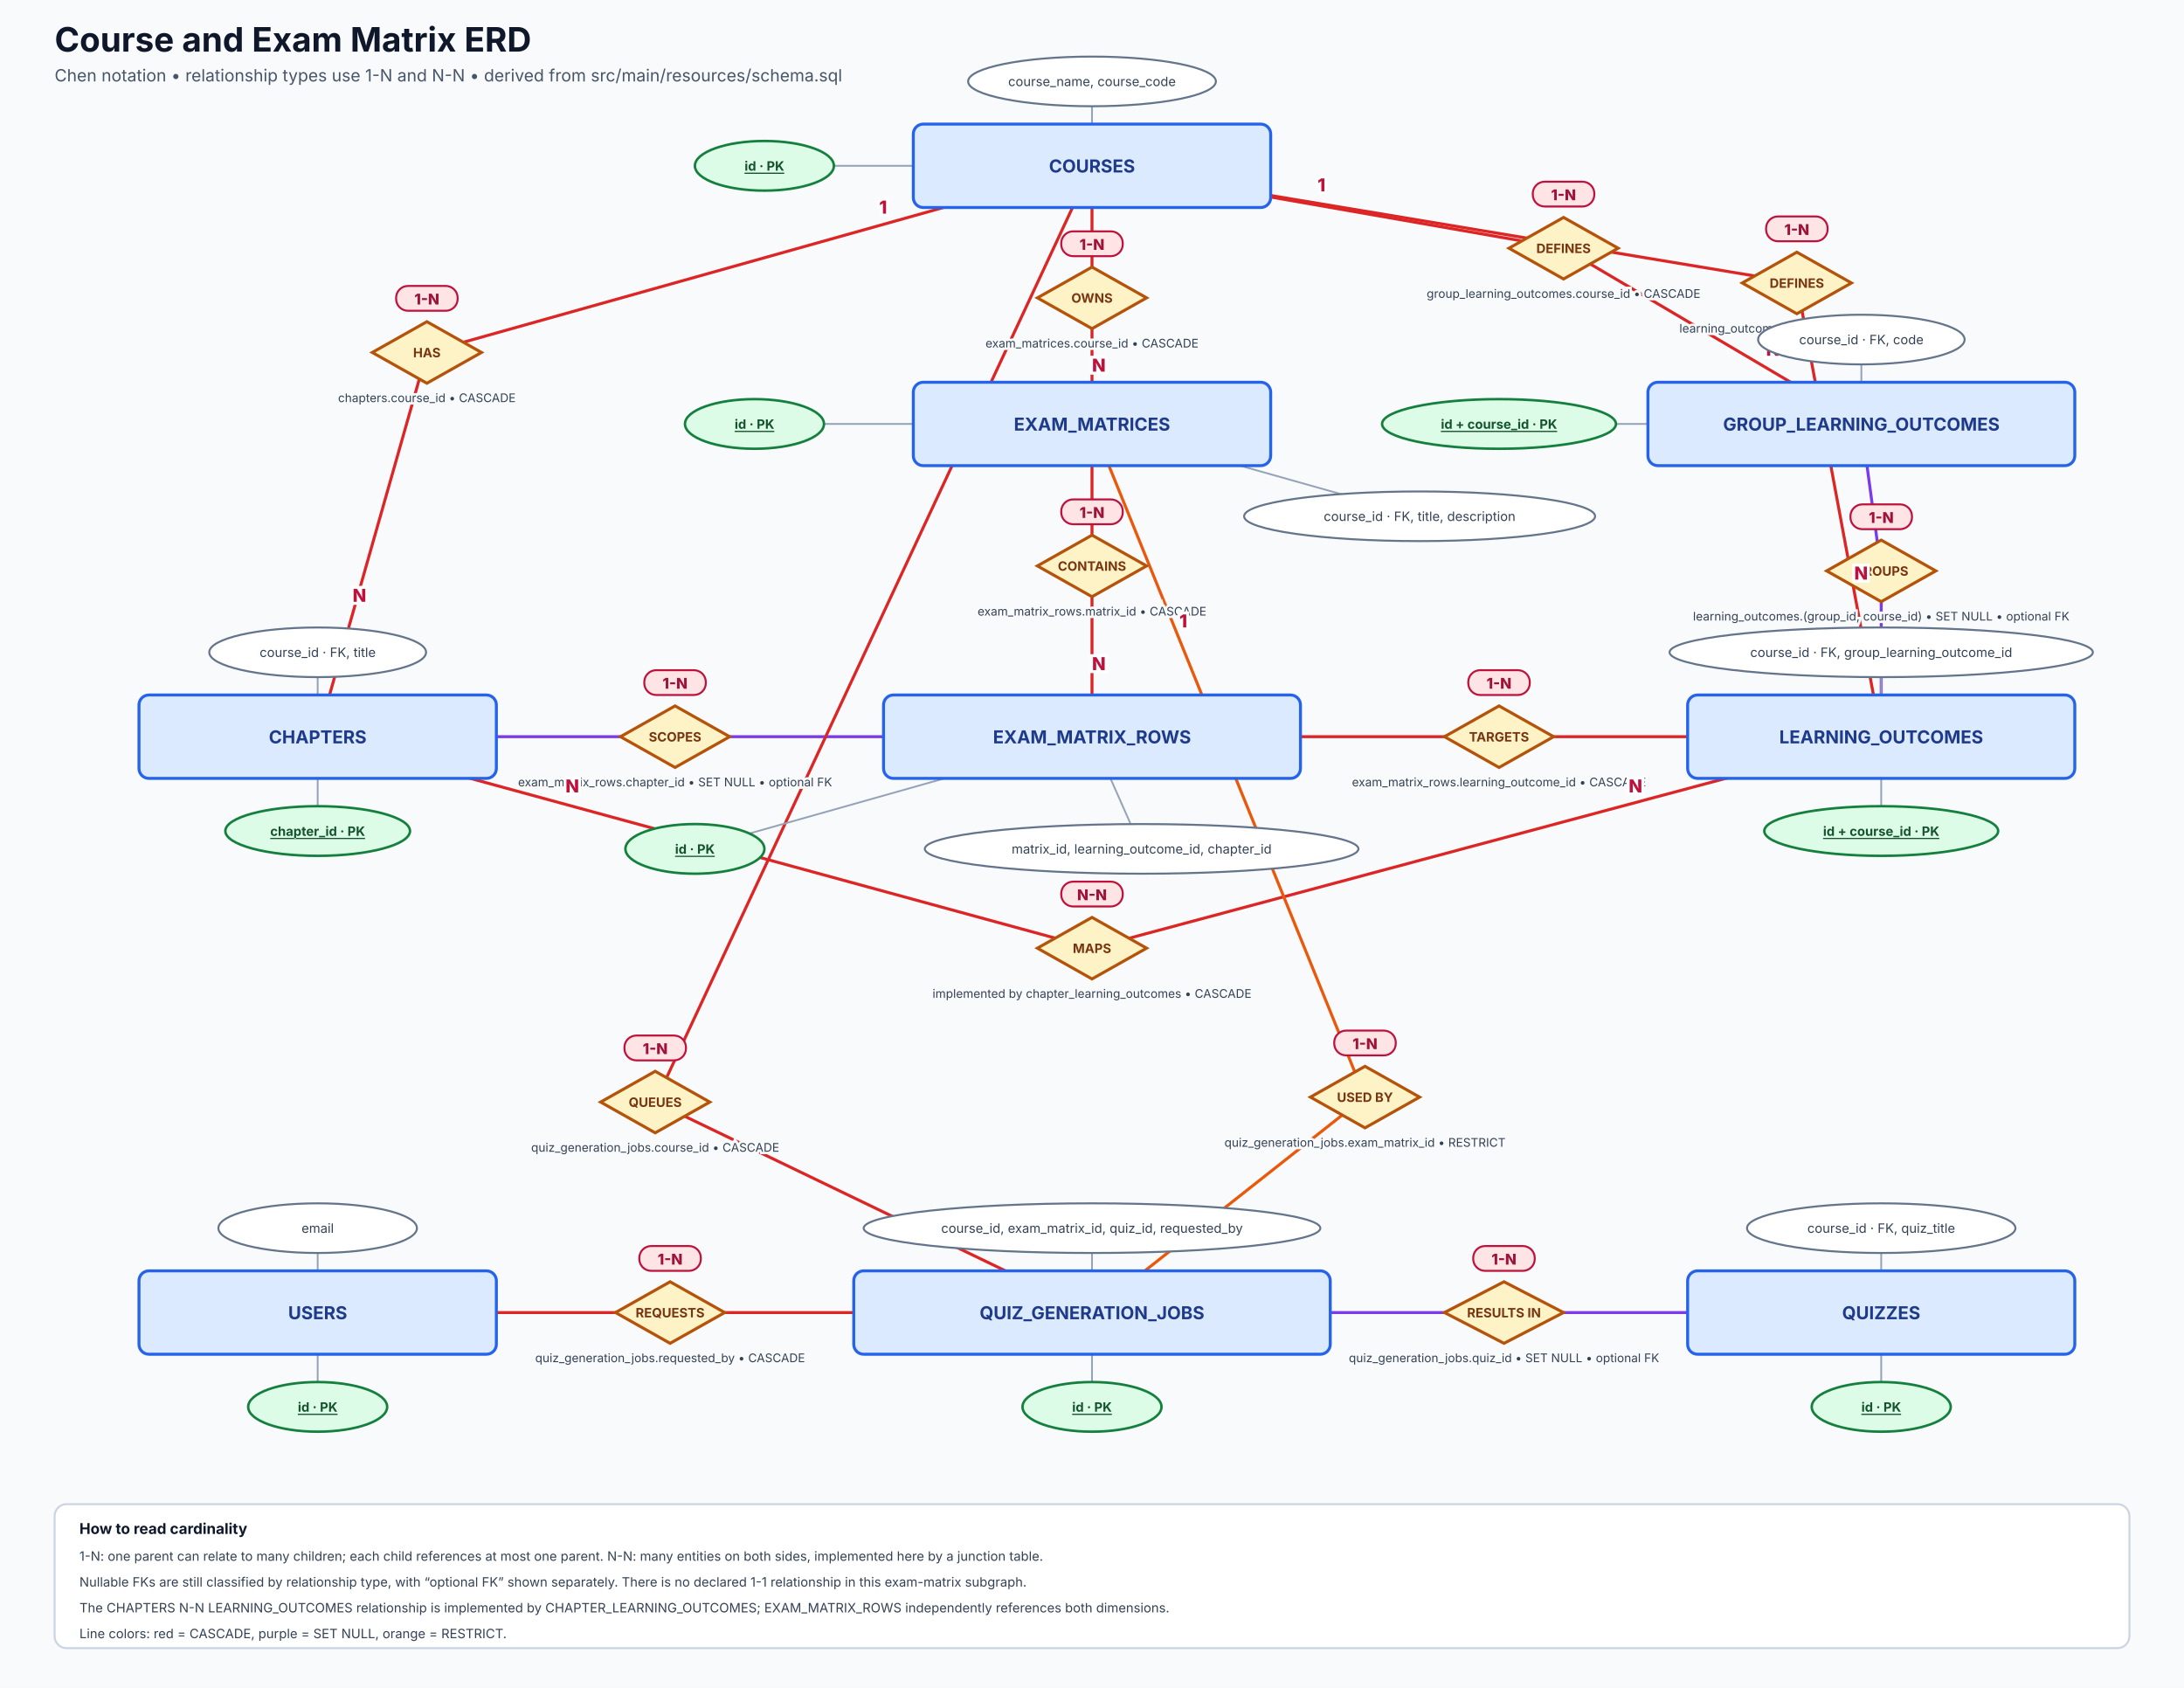
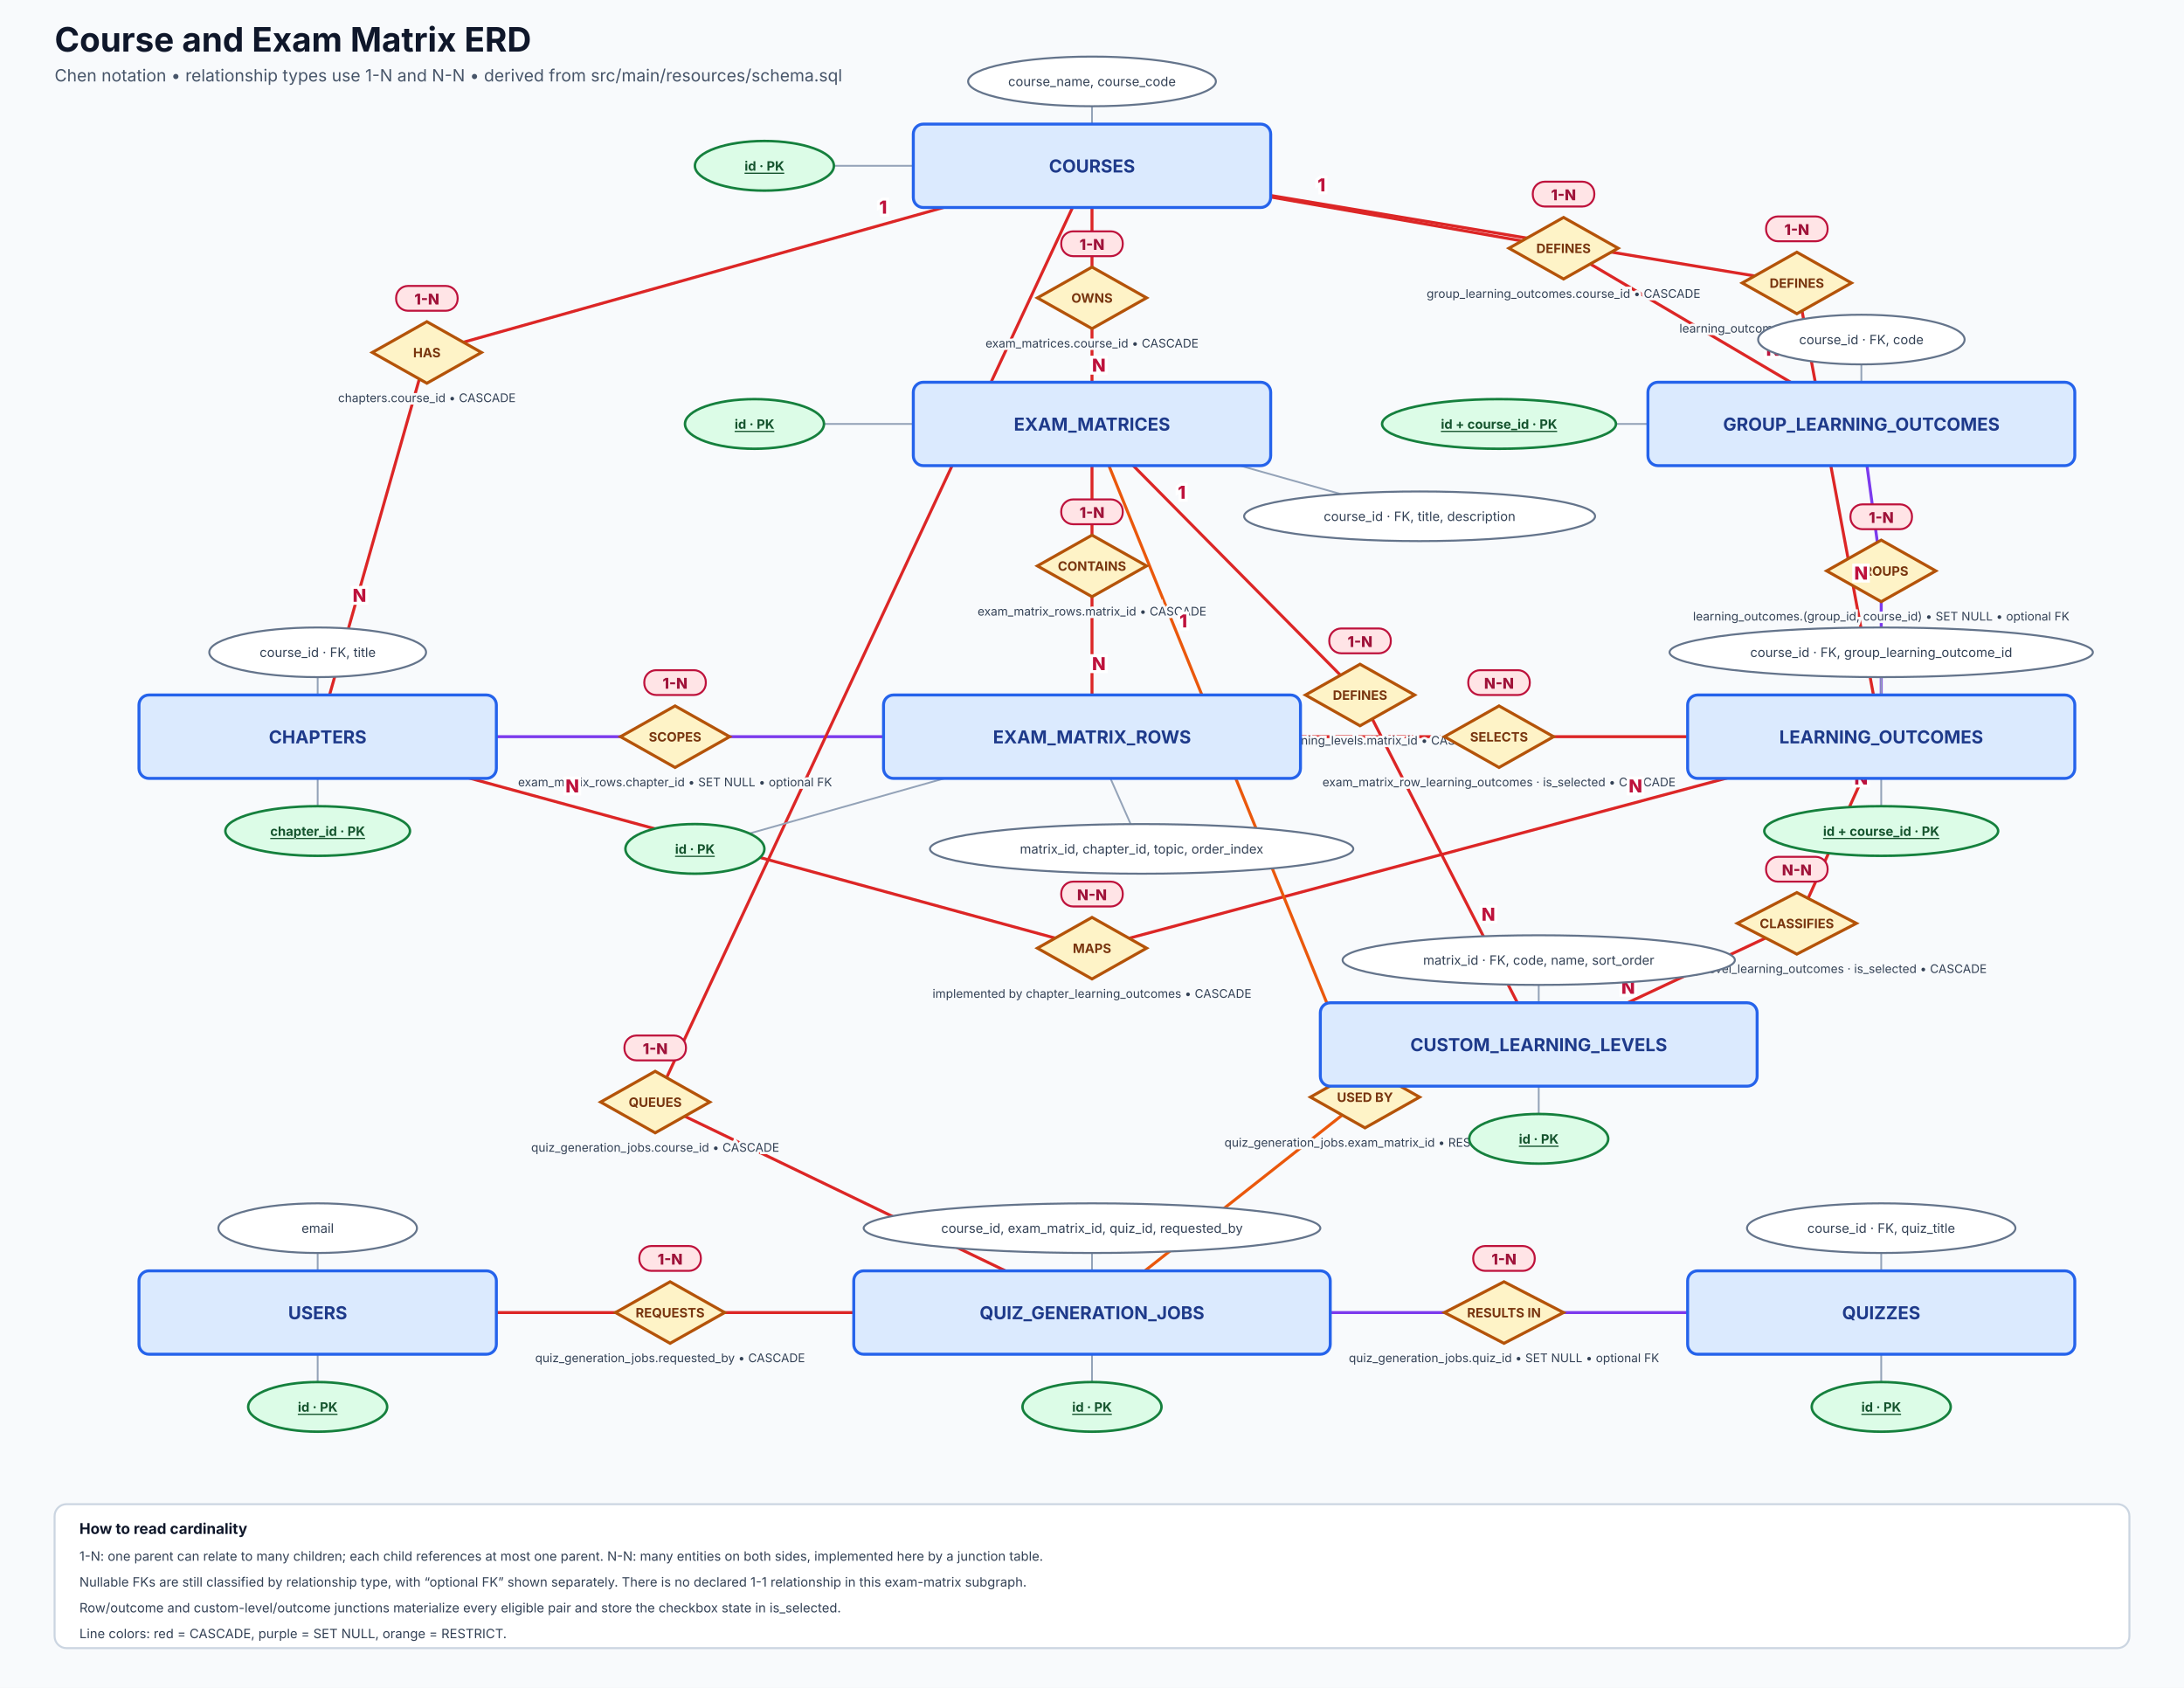
<svg xmlns="http://www.w3.org/2000/svg" width="2200" height="1700" viewBox="0 0 2200 1700" role="img" aria-labelledby="title desc">
  <defs>
    <style>
  .bg{fill:#f8fafc}.title{font:700 34px Inter,Arial,sans-serif;fill:#0f172a}.subtitle{font:17px Inter,Arial,sans-serif;fill:#475569}
  .entity{fill:#dbeafe;stroke:#2563eb;stroke-width:3}.entity-name{font:700 18px Inter,Arial,sans-serif;fill:#1e3a8a;text-anchor:middle;dominant-baseline:middle}
  .attribute{fill:#fff;stroke:#64748b;stroke-width:2}.key{fill:#dcfce7;stroke:#15803d;stroke-width:2.5}
  .attr-text{font:13px Inter,Arial,sans-serif;fill:#334155;text-anchor:middle;dominant-baseline:middle}.key-text{font:700 13px Inter,Arial,sans-serif;fill:#14532d;text-anchor:middle;dominant-baseline:middle;text-decoration:underline}
  .attr-line{stroke:#94a3b8;stroke-width:1.8}.edge{fill:none;stroke-width:3}.diamond{fill:#fef3c7;stroke:#b45309;stroke-width:3}
  .relation{font:700 13px Inter,Arial,sans-serif;fill:#78350f;text-anchor:middle;dominant-baseline:middle}
  .end-card{font:800 18px Inter,Arial,sans-serif;fill:#be123c;paint-order:stroke;stroke:#fff;stroke-width:6px}
  .card-badge{fill:#ffe4e6;stroke:#be123c;stroke-width:2}.card-badge-text{font:800 15px Inter,Arial,sans-serif;fill:#9f1239;text-anchor:middle;dominant-baseline:middle}
  .fk{font:12px Inter,Arial,sans-serif;fill:#334155;text-anchor:middle;paint-order:stroke;stroke:#f8fafc;stroke-width:5px}
  .note-box{fill:#fff;stroke:#cbd5e1;stroke-width:2}.note-title{font:700 15px Inter,Arial,sans-serif;fill:#0f172a}.note{font:13px Inter,Arial,sans-serif;fill:#334155}
</style>
  </defs>
  <rect class="bg" width="2200" height="1700" />
  <text class="title" x="55" y="52">Course and Exam Matrix ERD</text>
  <text class="subtitle" x="55" y="82">Chen notation • relationship types use 1-N and N-N • derived from src/main/resources/schema.sql</text>
  <path class="edge" stroke="#dc2626" d="M1100,167 Q1100,300 1100,300 Q1100,300 1100,427" />
  <path class="edge" stroke="#dc2626" d="M1100,427 Q1100,570 1100,570 Q1100,570 1100,742" />
+   <path class="edge" stroke="#dc2626" d="M1100,427 Q1370,700 1370,700 Q1370,700 1550,1052" />
  <path class="edge" stroke="#7c3aed" d="M320,742 Q680,742 680,742 Q680,742 1100,742" />
  <path class="edge" stroke="#dc2626" d="M1895,742 Q1510,742 1510,742 Q1510,742 1100,742" />
+   <path class="edge" stroke="#dc2626" d="M1895,742 Q1810,930 1810,930 Q1810,930 1550,1052" />
  <path class="edge" stroke="#7c3aed" d="M1875,427 Q1895,575 1895,575 Q1895,575 1895,742" />
  <path class="edge" stroke="#dc2626" d="M1100,167 Q430,355 430,355 Q430,355 320,742" />
  <path class="edge" stroke="#dc2626" d="M1100,167 Q1575,250 1575,250 Q1575,250 1875,427" />
  <path class="edge" stroke="#dc2626" d="M1100,167 Q1810,285 1810,285 Q1810,285 1895,742" />
  <path class="edge" stroke="#dc2626" d="M320,742 Q1100,955 1100,955 Q1100,955 1895,742" />
  <path class="edge" stroke="#ea580c" d="M1100,427 Q1375,1105 1375,1105 Q1375,1105 1100,1322" />
  <path class="edge" stroke="#dc2626" d="M1100,167 Q660,1110 660,1110 Q660,1110 1100,1322" />
  <path class="edge" stroke="#dc2626" d="M320,1322 Q675,1322 675,1322 Q675,1322 1100,1322" />
  <path class="edge" stroke="#7c3aed" d="M1895,1322 Q1515,1322 1515,1322 Q1515,1322 1100,1322" />
  <polygon class="diamond" points="1100,269 1155,300 1100,331 1045,300" />
  <text class="relation" x="1100" y="300">OWNS</text>
  <text class="end-card" x="1100" y="197.56">1</text>
  <text class="end-card" x="1100" y="374.36">N</text>
  <rect class="card-badge" x="1069" y="233" width="62" height="25" rx="12" />
  <text class="card-badge-text" x="1100" y="246">1-N</text>
  <text class="fk" x="1100" y="350">exam_matrices.course_id • CASCADE</text>
  <polygon class="diamond" points="1100,539 1155,570 1100,601 1045,570" />
  <text class="relation" x="1100" y="570">CONTAINS</text>
  <text class="end-card" x="1100" y="460.76">1</text>
  <text class="end-card" x="1100" y="674.96">N</text>
  <rect class="card-badge" x="1069" y="503" width="62" height="25" rx="12" />
  <text class="card-badge-text" x="1100" y="516">1-N</text>
  <text class="fk" x="1100" y="620">exam_matrix_rows.matrix_id • CASCADE</text>
+   <polygon class="diamond" points="1370,669 1425,700 1370,731 1315,700" />
+   <text class="relation" x="1370" y="700">DEFINES</text>
+   <text class="end-card" x="1186.4" y="502.36">1</text>
+   <text class="end-card" x="1492.4" y="927.36">N</text>
+   <rect class="card-badge" x="1339" y="633" width="62" height="25" rx="12" />
+   <text class="card-badge-text" x="1370" y="646">1-N</text>
+   <text class="fk" x="1370" y="750">custom_learning_levels.matrix_id • CASCADE</text>
  <polygon class="diamond" points="680,711 735,742 680,773 625,742" />
  <text class="relation" x="680" y="742">SCOPES</text>
  <text class="end-card" x="435.2" y="730">1</text>
  <text class="end-card" x="965.6" y="730">N</text>
  <rect class="card-badge" x="649" y="675" width="62" height="25" rx="12" />
  <text class="card-badge-text" x="680" y="688">1-N</text>
  <text class="fk" x="680" y="792">exam_matrix_rows.chapter_id • SET NULL • optional FK</text>
  <polygon class="diamond" points="1510,711 1565,742 1510,773 1455,742" />
-   <text class="relation" x="1510" y="742">TARGETS</text>
-   <text class="end-card" x="1771.8" y="730">1</text>
+   <text class="relation" x="1510" y="742">SELECTS</text>
+   <text class="end-card" x="1771.8" y="730">N</text>
  <text class="end-card" x="1231.2" y="730">N</text>
  <rect class="card-badge" x="1479" y="675" width="62" height="25" rx="12" />
-   <text class="card-badge-text" x="1510" y="688">1-N</text>
-   <text class="fk" x="1510" y="792">exam_matrix_rows.learning_outcome_id • CASCADE</text>
+   <text class="card-badge-text" x="1510" y="688">N-N</text>
+   <text class="fk" x="1510" y="792">exam_matrix_row_learning_outcomes · is_selected • CASCADE</text>
+   <polygon class="diamond" points="1810,899 1870,930 1810,961 1750,930" />
+   <text class="relation" x="1810" y="930">CLASSIFIES</text>
+   <text class="end-card" x="1867.8" y="790.16">N</text>
+   <text class="end-card" x="1633.2" y="1000.96">N</text>
+   <rect class="card-badge" x="1779" y="863" width="62" height="25" rx="12" />
+   <text class="card-badge-text" x="1810" y="876">N-N</text>
+   <text class="fk" x="1810" y="980">custom_learning_level_learning_outcomes · is_selected • CASCADE</text>
  <polygon class="diamond" points="1895,544 1950,575 1895,606 1840,575" />
  <text class="relation" x="1895" y="575">GROUPS</text>
  <text class="end-card" x="1881.4" y="462.36">1</text>
  <text class="end-card" x="1895" y="676.56">N</text>
  <rect class="card-badge" x="1864" y="508" width="62" height="25" rx="12" />
  <text class="card-badge-text" x="1895" y="521">1-N</text>
  <text class="fk" x="1895" y="625">learning_outcomes.(group_id, course_id) • SET NULL • optional FK</text>
  <polygon class="diamond" points="430,324 485,355 430,386 375,355" />
  <text class="relation" x="430" y="355">HAS</text>
  <text class="end-card" x="885.6" y="215.16">1</text>
  <text class="end-card" x="355.2" y="606.16">N</text>
  <rect class="card-badge" x="399" y="288" width="62" height="25" rx="12" />
  <text class="card-badge-text" x="430" y="301">1-N</text>
  <text class="fk" x="430" y="405">chapters.course_id • CASCADE</text>
  <polygon class="diamond" points="1575,219 1630,250 1575,281 1520,250" />
  <text class="relation" x="1575" y="250">DEFINES</text>
  <text class="end-card" x="1252" y="181.56">1</text>
  <text class="end-card" x="1779" y="358.36">N</text>
  <rect class="card-badge" x="1544" y="183" width="62" height="25" rx="12" />
  <text class="card-badge-text" x="1575" y="196">1-N</text>
  <text class="fk" x="1575" y="300">group_learning_outcomes.course_id • CASCADE</text>
  <polygon class="diamond" points="1810,254 1865,285 1810,316 1755,285" />
  <text class="relation" x="1810" y="285">DEFINES</text>
  <text class="end-card" x="1327.2" y="192.76">1</text>
  <text class="end-card" x="1867.8" y="583.76">N</text>
  <rect class="card-badge" x="1779" y="218" width="62" height="25" rx="12" />
  <text class="card-badge-text" x="1810" y="231">1-N</text>
  <text class="fk" x="1810" y="335">learning_outcomes.course_id • CASCADE</text>
  <polygon class="diamond" points="1100,924 1155,955 1100,986 1045,955" />
  <text class="relation" x="1100" y="955">MAPS</text>
  <text class="end-card" x="569.6" y="798.16">N</text>
  <text class="end-card" x="1640.6" y="798.16">N</text>
  <rect class="card-badge" x="1069" y="888" width="62" height="25" rx="12" />
  <text class="card-badge-text" x="1100" y="901">N-N</text>
  <text class="fk" x="1100" y="1005">implemented by chapter_learning_outcomes • CASCADE</text>
  <polygon class="diamond" points="1375,1074 1430,1105 1375,1136 1320,1105" />
  <text class="relation" x="1375" y="1105">USED BY</text>
  <text class="end-card" x="1188" y="631.96">1</text>
  <text class="end-card" x="1188" y="1240.56">N</text>
  <rect class="card-badge" x="1344" y="1038" width="62" height="25" rx="12" />
  <text class="card-badge-text" x="1375" y="1051">1-N</text>
  <text class="fk" x="1375" y="1155">quiz_generation_jobs.exam_matrix_id • RESTRICT</text>
  <polygon class="diamond" points="660,1079 715,1110 660,1141 605,1110" />
  <text class="relation" x="660" y="1110">QUEUES</text>
  <text class="end-card" x="959.2" y="456.76">1</text>
  <text class="end-card" x="959.2" y="1242.16">N</text>
  <rect class="card-badge" x="629" y="1043" width="62" height="25" rx="12" />
  <text class="card-badge-text" x="660" y="1056">1-N</text>
  <text class="fk" x="660" y="1160">quiz_generation_jobs.course_id • CASCADE</text>
  <polygon class="diamond" points="675,1291 730,1322 675,1353 620,1322" />
  <text class="relation" x="675" y="1322">REQUESTS</text>
  <text class="end-card" x="433.6" y="1310">1</text>
  <text class="end-card" x="964" y="1310">N</text>
  <rect class="card-badge" x="644" y="1255" width="62" height="25" rx="12" />
  <text class="card-badge-text" x="675" y="1268">1-N</text>
  <text class="fk" x="675" y="1372">quiz_generation_jobs.requested_by • CASCADE</text>
  <polygon class="diamond" points="1515,1291 1575,1322 1515,1353 1455,1322" />
  <text class="relation" x="1515" y="1322">RESULTS IN</text>
  <text class="end-card" x="1773.4" y="1310">1</text>
  <text class="end-card" x="1232.8" y="1310">N</text>
  <rect class="card-badge" x="1484" y="1255" width="62" height="25" rx="12" />
  <text class="card-badge-text" x="1515" y="1268">1-N</text>
  <text class="fk" x="1515" y="1372">quiz_generation_jobs.quiz_id • SET NULL • optional FK</text>
  <line class="attr-line" x1="1100" y1="167" x2="1100" y2="82" />
  <line class="attr-line" x1="1100" y1="167" x2="770" y2="167" />
  <rect class="entity" x="920" y="125" width="360" height="84" rx="10" />
  <text class="entity-name" x="1100" y="167">COURSES</text>
  <ellipse class="attribute" cx="1100" cy="82" rx="124.8" ry="25" />
  <text class="attr-text" x="1100" y="82">course_name, course_code</text>
  <ellipse class="key" cx="770" cy="167" rx="70" ry="25" />
  <text class="key-text" x="770" y="167">id · PK</text>
  <line class="attr-line" x1="1100" y1="427" x2="1430" y2="520" />
  <line class="attr-line" x1="1100" y1="427" x2="760" y2="427" />
  <rect class="entity" x="920" y="385" width="360" height="84" rx="10" />
  <text class="entity-name" x="1100" y="427">EXAM_MATRICES</text>
  <ellipse class="attribute" cx="1430" cy="520" rx="176.8" ry="25" />
  <text class="attr-text" x="1430" y="520">course_id · FK, title, description</text>
  <ellipse class="key" cx="760" cy="427" rx="70" ry="25" />
  <text class="key-text" x="760" y="427">id · PK</text>
  <line class="attr-line" x1="1100" y1="742" x2="1150" y2="855" />
  <line class="attr-line" x1="1100" y1="742" x2="700" y2="855" />
  <rect class="entity" x="890" y="700" width="420" height="84" rx="10" />
  <text class="entity-name" x="1100" y="742">EXAM_MATRIX_ROWS</text>
-   <ellipse class="attribute" cx="1150" cy="855" rx="218.4" ry="25" />
-   <text class="attr-text" x="1150" y="855">matrix_id, learning_outcome_id, chapter_id</text>
+   <ellipse class="attribute" cx="1150" cy="855" rx="213.2" ry="25" />
+   <text class="attr-text" x="1150" y="855">matrix_id, chapter_id, topic, order_index</text>
  <ellipse class="key" cx="700" cy="855" rx="70" ry="25" />
  <text class="key-text" x="700" y="855">id · PK</text>
+   <line class="attr-line" x1="1550" y1="1052" x2="1550" y2="967" />
+   <line class="attr-line" x1="1550" y1="1052" x2="1550" y2="1147" />
+   <rect class="entity" x="1330" y="1010" width="440" height="84" rx="10" />
+   <text class="entity-name" x="1550" y="1052">CUSTOM_LEARNING_LEVELS</text>
+   <ellipse class="attribute" cx="1550" cy="967" rx="197.6" ry="25" />
+   <text class="attr-text" x="1550" y="967">matrix_id · FK, code, name, sort_order</text>
+   <ellipse class="key" cx="1550" cy="1147" rx="70" ry="25" />
+   <text class="key-text" x="1550" y="1147">id · PK</text>
  <line class="attr-line" x1="320" y1="742" x2="320" y2="657" />
  <line class="attr-line" x1="320" y1="742" x2="320" y2="837" />
  <rect class="entity" x="140" y="700" width="360" height="84" rx="10" />
  <text class="entity-name" x="320" y="742">CHAPTERS</text>
  <ellipse class="attribute" cx="320" cy="657" rx="109.2" ry="25" />
  <text class="attr-text" x="320" y="657">course_id · FK, title</text>
  <ellipse class="key" cx="320" cy="837" rx="93" ry="25" />
  <text class="key-text" x="320" y="837">chapter_id · PK</text>
  <line class="attr-line" x1="1895" y1="742" x2="1895" y2="657" />
  <line class="attr-line" x1="1895" y1="742" x2="1895" y2="837" />
  <rect class="entity" x="1700" y="700" width="390" height="84" rx="10" />
  <text class="entity-name" x="1895" y="742">LEARNING_OUTCOMES</text>
  <ellipse class="attribute" cx="1895" cy="657" rx="213.2" ry="25" />
  <text class="attr-text" x="1895" y="657">course_id · FK, group_learning_outcome_id</text>
  <ellipse class="key" cx="1895" cy="837" rx="117.8" ry="25" />
  <text class="key-text" x="1895" y="837">id + course_id · PK</text>
  <line class="attr-line" x1="1875" y1="427" x2="1875" y2="342" />
  <line class="attr-line" x1="1875" y1="427" x2="1510" y2="427" />
  <rect class="entity" x="1660" y="385" width="430" height="84" rx="10" />
  <text class="entity-name" x="1875" y="427">GROUP_LEARNING_OUTCOMES</text>
  <ellipse class="attribute" cx="1875" cy="342" rx="104" ry="25" />
  <text class="attr-text" x="1875" y="342">course_id · FK, code</text>
  <ellipse class="key" cx="1510" cy="427" rx="117.8" ry="25" />
  <text class="key-text" x="1510" y="427">id + course_id · PK</text>
  <line class="attr-line" x1="1100" y1="1322" x2="1100" y2="1237" />
  <line class="attr-line" x1="1100" y1="1322" x2="1100" y2="1417" />
  <rect class="entity" x="860" y="1280" width="480" height="84" rx="10" />
  <text class="entity-name" x="1100" y="1322">QUIZ_GENERATION_JOBS</text>
  <ellipse class="attribute" cx="1100" cy="1237" rx="230" ry="25" />
  <text class="attr-text" x="1100" y="1237">course_id, exam_matrix_id, quiz_id, requested_by</text>
  <ellipse class="key" cx="1100" cy="1417" rx="70" ry="25" />
  <text class="key-text" x="1100" y="1417">id · PK</text>
  <line class="attr-line" x1="320" y1="1322" x2="320" y2="1237" />
  <line class="attr-line" x1="320" y1="1322" x2="320" y2="1417" />
  <rect class="entity" x="140" y="1280" width="360" height="84" rx="10" />
  <text class="entity-name" x="320" y="1322">USERS</text>
  <ellipse class="attribute" cx="320" cy="1237" rx="100" ry="25" />
  <text class="attr-text" x="320" y="1237">email</text>
  <ellipse class="key" cx="320" cy="1417" rx="70" ry="25" />
  <text class="key-text" x="320" y="1417">id · PK</text>
  <line class="attr-line" x1="1895" y1="1322" x2="1895" y2="1237" />
  <line class="attr-line" x1="1895" y1="1322" x2="1895" y2="1417" />
  <rect class="entity" x="1700" y="1280" width="390" height="84" rx="10" />
  <text class="entity-name" x="1895" y="1322">QUIZZES</text>
  <ellipse class="attribute" cx="1895" cy="1237" rx="135.2" ry="25" />
  <text class="attr-text" x="1895" y="1237">course_id · FK, quiz_title</text>
  <ellipse class="key" cx="1895" cy="1417" rx="70" ry="25" />
  <text class="key-text" x="1895" y="1417">id · PK</text>
  <rect class="note-box" x="55" y="1515" width="2090" height="145" rx="12" />
  <text class="note-title" x="80" y="1545">How to read cardinality</text>
  <text class="note" x="80" y="1572">1-N: one parent can relate to many children; each child references at most one parent. N-N: many entities on both sides, implemented here by a junction table.</text>
  <text class="note" x="80" y="1598">Nullable FKs are still classified by relationship type, with “optional FK” shown separately. There is no declared 1-1 relationship in this exam-matrix subgraph.</text>
-   <text class="note" x="80" y="1624">The CHAPTERS N-N LEARNING_OUTCOMES relationship is implemented by CHAPTER_LEARNING_OUTCOMES; EXAM_MATRIX_ROWS independently references both dimensions.</text>
+   <text class="note" x="80" y="1624">Row/outcome and custom-level/outcome junctions materialize every eligible pair and store the checkbox state in is_selected.</text>
  <text class="note" x="80" y="1650">Line colors: red = CASCADE, purple = SET NULL, orange = RESTRICT.</text>
</svg>
